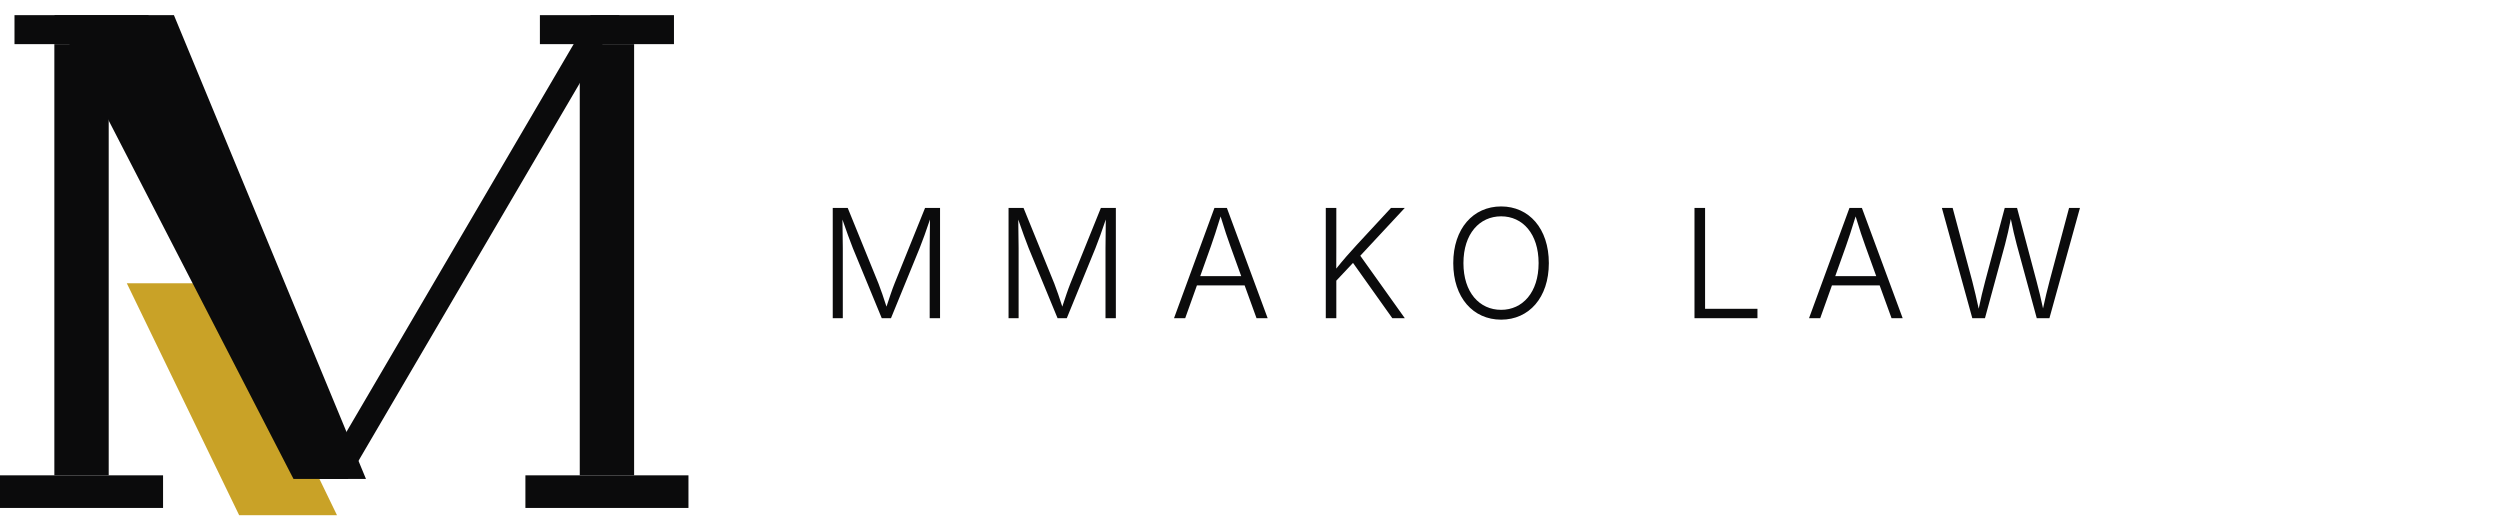
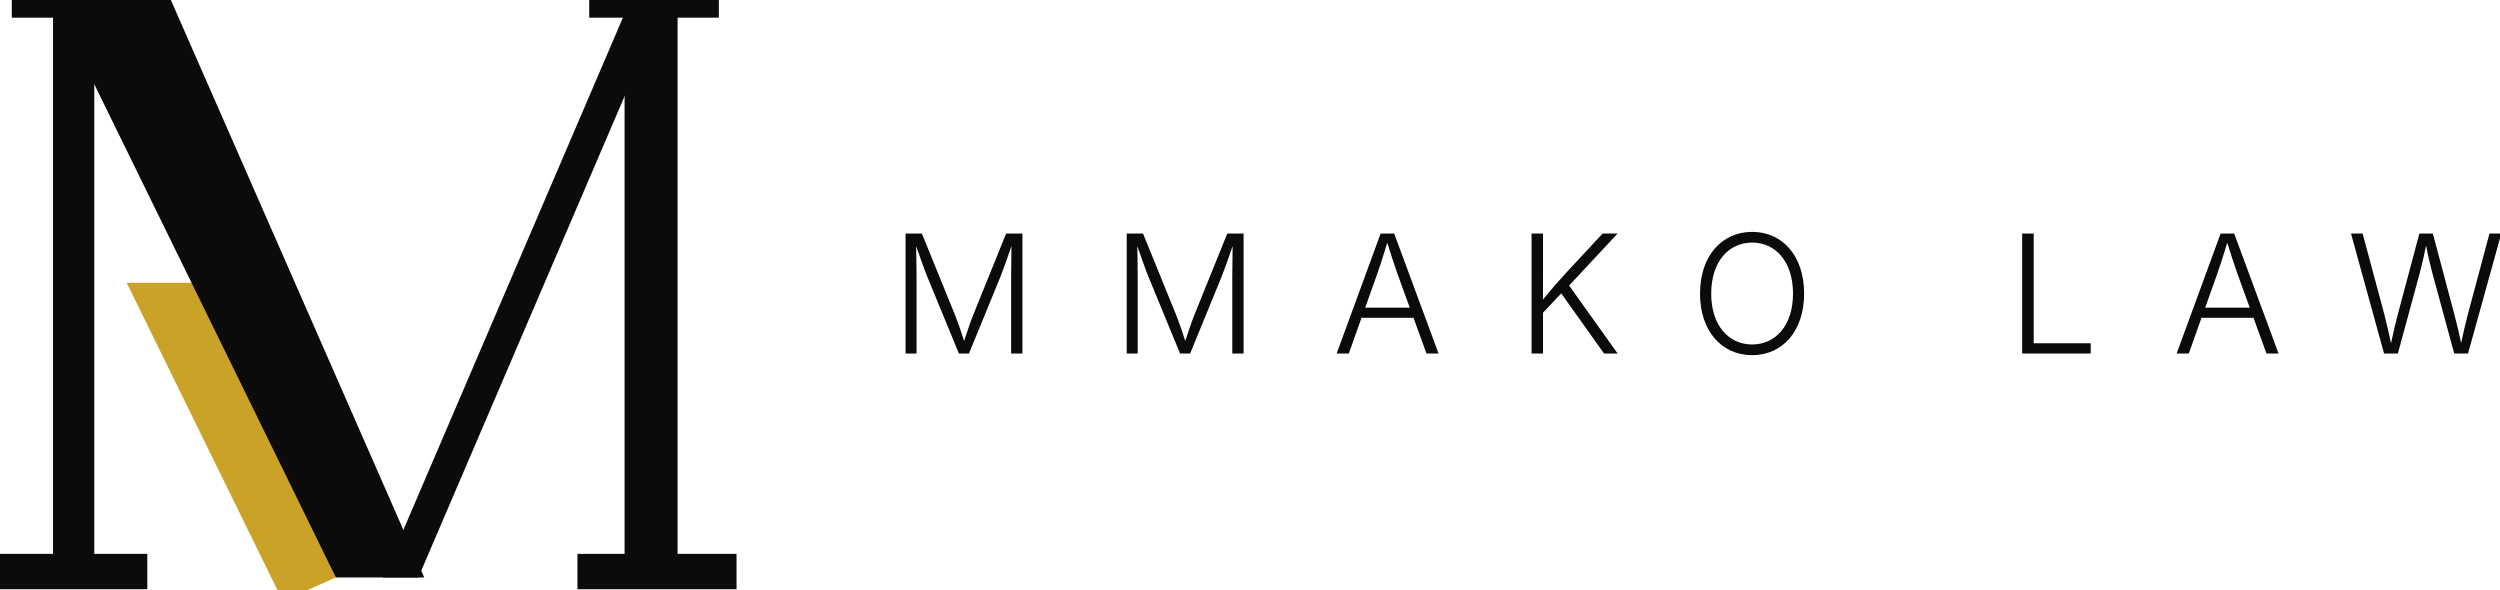
- <svg xmlns="http://www.w3.org/2000/svg" viewBox="0 0 660 140" width="660" height="140" role="img" aria-label="MMAKO LAW logo">
-   <g transform="translate(0 4) scale(0.4783)">
-     <path d="M 70 148 L 124 148 L 186 276 L 132 276 Z" fill="#C9A227" />
+ <svg xmlns="http://www.w3.org/2000/svg" viewBox="0 0 594 140" width="594" height="140" role="img" aria-label="MMAKO LAW logo">
+   <g transform="scale(0.7)">
+     <path d="M 43 96 L 71 96 L 114 196 L 96 204 Z" fill="#C9A227" />
    <g fill="#0B0B0C">
-       <path d="M 30 16 L 60 16 L 60 254 L 30 254 Z" />
-       <path d="M 8 0 L 82 0 L 82 16 L 8 16 Z" />
-       <path d="M 0 254 L 90 254 L 90 272 L 0 272 Z" />
-       <path d="M 30 0 L 96 0 L 202 256 L 162 256 Z" />
-       <path d="M 326 0 L 342 0 L 192 256 L 176 256 Z" />
-       <path d="M 320 16 L 350 16 L 350 254 L 320 254 Z" />
-       <path d="M 298 0 L 372 0 L 372 16 L 298 16 Z" />
-       <path d="M 290 254 L 380 254 L 380 272 L 290 272 Z" />
+       <path d="M 18 0 L 32 0 L 32 194 L 18 194 Z" />
+       <path d="M 4 0 L 46 0 L 46 6 L 4 6 Z" />
+       <path d="M 0 188 L 50 188 L 50 200 L 0 200 Z" />
+       <path d="M 18 0 L 58 0 L 144 196 L 114 196 Z" />
+       <path d="M 214 0 L 226 0 L 142 196 L 130 196 Z" />
+       <path d="M 212 0 L 230 0 L 230 194 L 212 194 Z" />
+       <path d="M 200 0 L 244 0 L 244 6 L 200 6 Z" />
+       <path d="M 196 188 L 250 188 L 250 200 L 196 200 Z" />
    </g>
  </g>
-   <text x="216" y="84" font-family="Inter, Arial, sans-serif" font-size="40" font-weight="320" letter-spacing="10.4" fill="#0B0B0C">MMAKO LAW</text>
+   <text x="211.4" y="84.0" font-family="Inter, Arial, sans-serif" font-size="39.2" font-weight="300" letter-spacing="17.25" fill="#0B0B0C">MMAKO LAW</text>
</svg>
